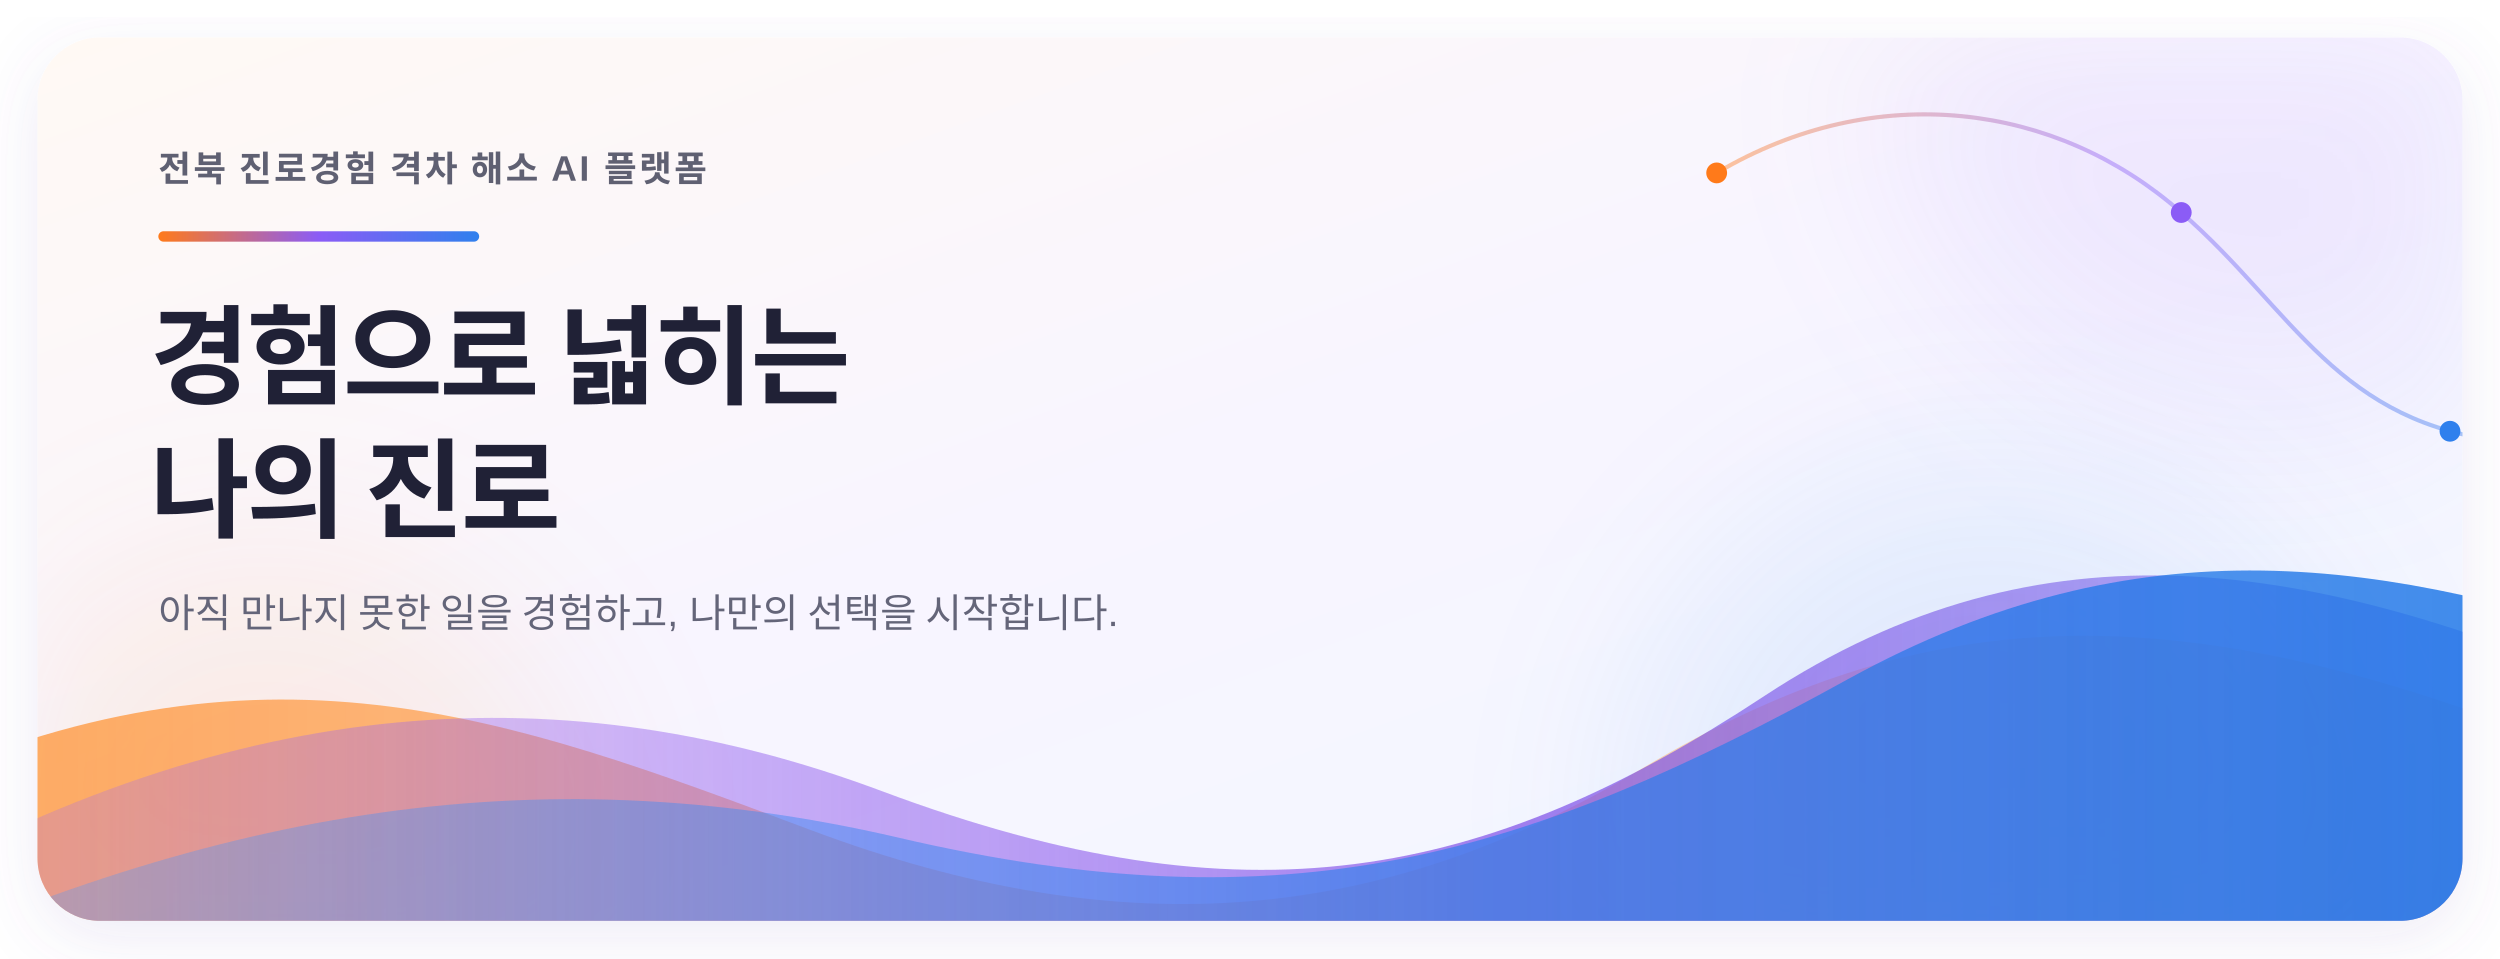
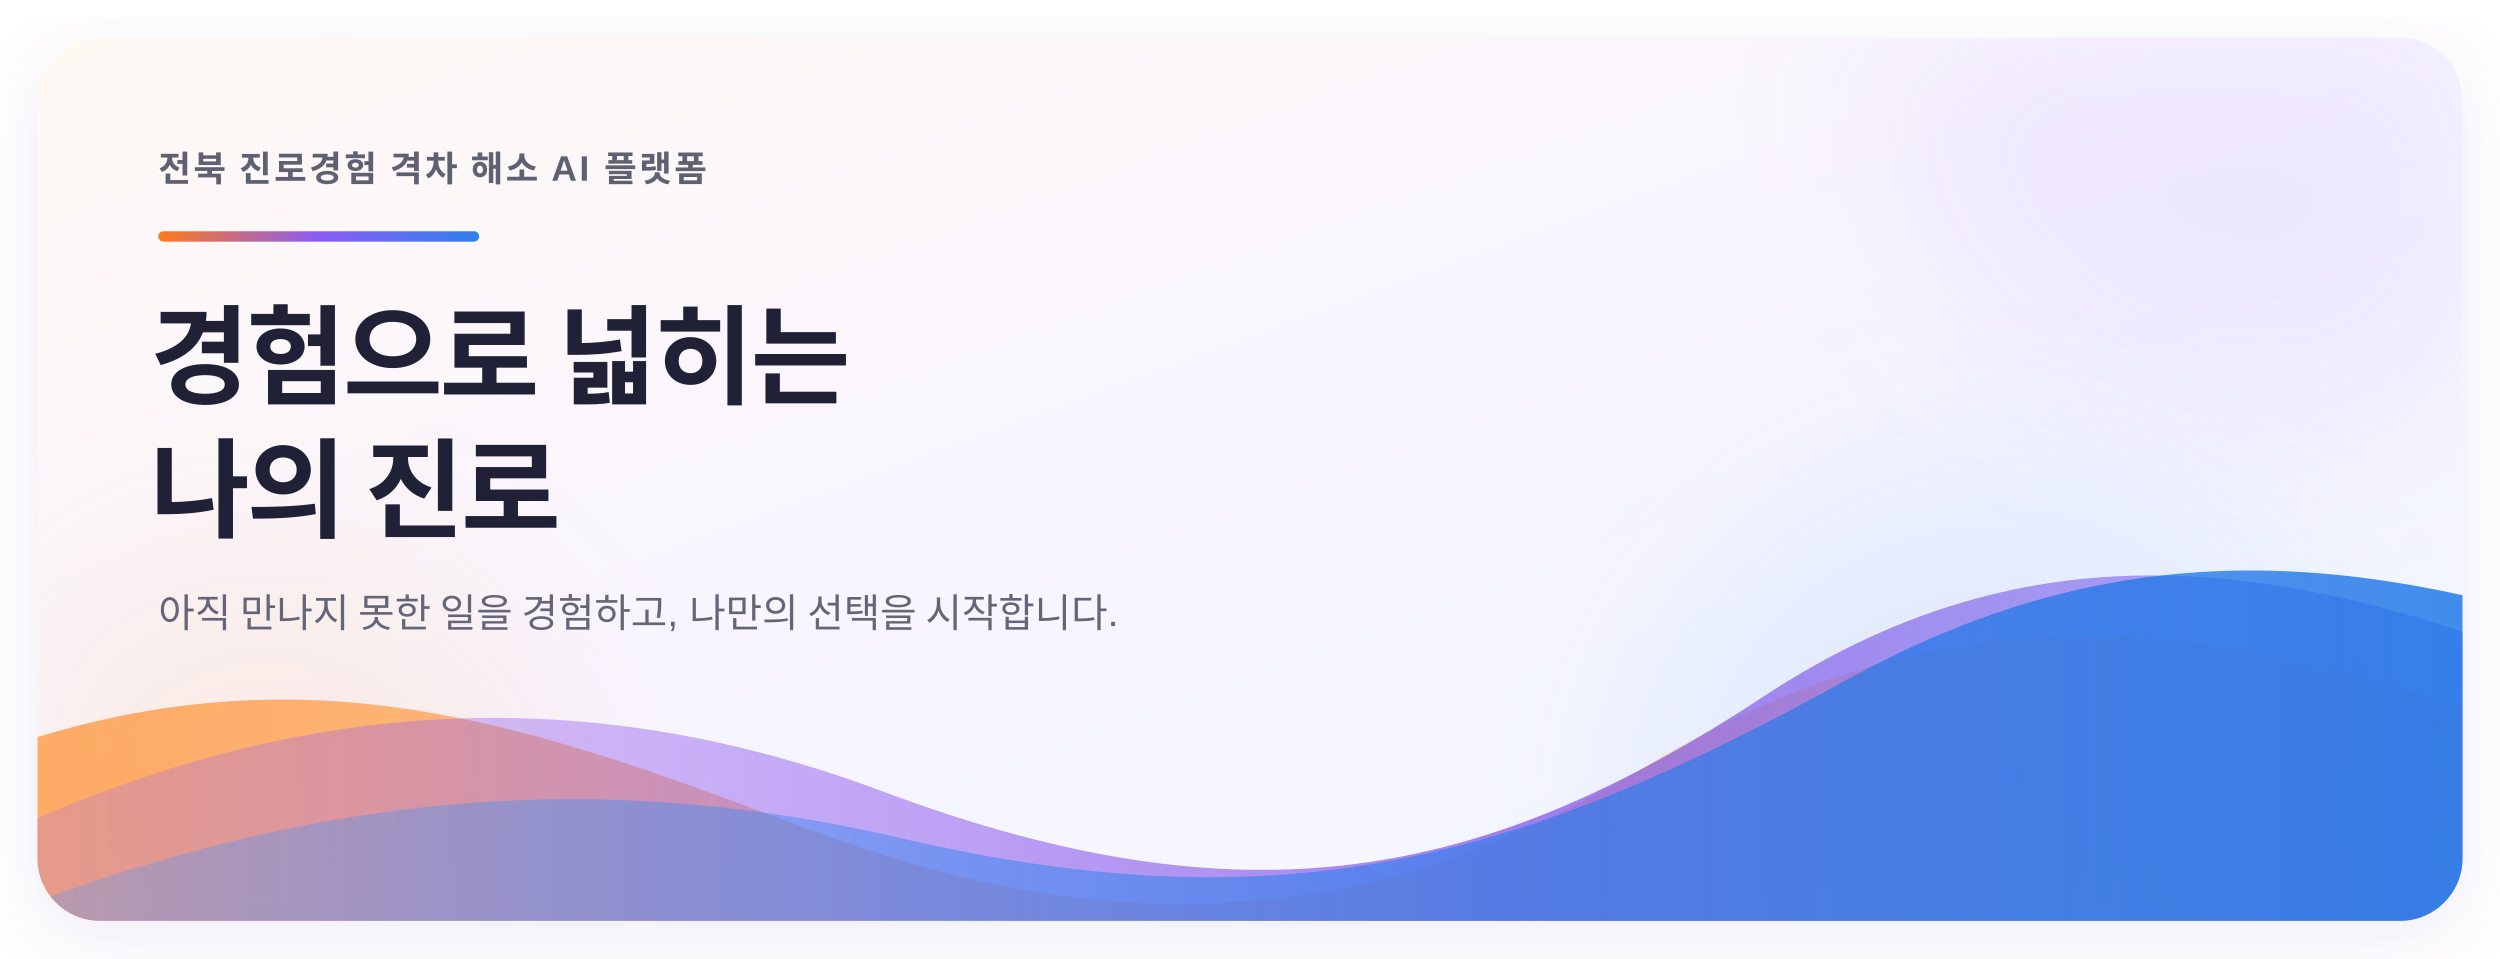
<svg xmlns="http://www.w3.org/2000/svg" width="1200" height="460" viewBox="0 0 1200 460" role="img" aria-labelledby="title desc">
  <defs>
    <linearGradient id="background" x1="0" y1="0" x2="1" y2="1">
      <stop offset="0" stop-color="#FFF9F4" />
      <stop offset="0.48" stop-color="#F8F5FF" />
      <stop offset="1" stop-color="#F1F7FF" />
    </linearGradient>
    <linearGradient id="line" x1="0" y1="0" x2="1" y2="0">
      <stop offset="0" stop-color="#FF7A1A" />
      <stop offset="0.5" stop-color="#8B5CF6" />
      <stop offset="1" stop-color="#2F80ED" />
    </linearGradient>
    <linearGradient id="orangeWave" x1="0" y1="0" x2="1" y2="0">
      <stop offset="0" stop-color="#FF8A24" stop-opacity="0.92" />
      <stop offset="1" stop-color="#FFB264" stop-opacity="0.36" />
    </linearGradient>
    <linearGradient id="purpleWave" x1="0" y1="0" x2="1" y2="0">
      <stop offset="0" stop-color="#A56AF4" stop-opacity="0.25" />
      <stop offset="0.6" stop-color="#8154E8" stop-opacity="0.9" />
      <stop offset="1" stop-color="#6F63E7" stop-opacity="0.55" />
    </linearGradient>
    <linearGradient id="blueWave" x1="0" y1="0" x2="1" y2="0">
      <stop offset="0" stop-color="#559BFA" stop-opacity="0.28" />
      <stop offset="0.58" stop-color="#347FE9" stop-opacity="0.78" />
      <stop offset="1" stop-color="#1472E6" stop-opacity="0.96" />
    </linearGradient>
    <filter id="blur" x="-40%" y="-40%" width="180%" height="180%">
      <feGaussianBlur stdDeviation="44" />
    </filter>
    <filter id="shadow" x="-20%" y="-20%" width="140%" height="140%">
      <feDropShadow dx="0" dy="8" stdDeviation="16" flood-color="#6C63B5" flood-opacity="0.12" />
    </filter>
    <clipPath id="cardClip">
      <rect x="18" y="18" width="1164" height="424" rx="30" />
    </clipPath>
  </defs>
  <rect x="18" y="18" width="1164" height="424" rx="30" fill="url(#background)" filter="url(#shadow)" />
  <g clip-path="url(#cardClip)">
    <circle cx="1088" cy="24" r="178" fill="#8B5CF6" opacity="0.09" filter="url(#blur)" />
    <circle cx="956" cy="396" r="172" fill="#2F80ED" opacity="0.10" filter="url(#blur)" />
    <circle cx="128" cy="416" r="150" fill="#FF8A24" opacity="0.10" filter="url(#blur)" />
    <path d="M-50 380 C125 299 244 344 388 398 C542 456 665 442 788 369 C924 288 1047 281 1250 366 L1250 500 L-50 500 Z" fill="url(#orangeWave)" opacity="0.78" />
    <path d="M-60 432 C116 331 272 323 424 380 C598 445 712 423 847 334 C981 246 1110 269 1260 333 L1260 500 L-60 500 Z" fill="url(#purpleWave)" opacity="0.82" />
    <path d="M-80 474 C97 390 254 361 431 402 C619 446 733 411 887 326 C1027 249 1146 268 1280 314 L1280 500 L-80 500 Z" fill="url(#blueWave)" opacity="0.88" />
-     <path d="M824 83 C900 38 987 49 1047 102 C1101 149 1122 204 1204 212" fill="none" stroke="url(#line)" stroke-width="2" stroke-linecap="round" opacity="0.42" />
-     <circle cx="824" cy="83" r="5" fill="#FF7A1A" />
-     <circle cx="1047" cy="102" r="5" fill="#8B5CF6" />
-     <circle cx="1176" cy="207" r="5" fill="#2F80ED" />
  </g>
  <g font-family="Pretendard, 'Noto Sans KR', 'Malgun Gothic', Arial, sans-serif">
    <text x="76" y="87" fill="#5F6072" font-size="17" font-weight="600" letter-spacing="1.2">전북 진로경험 격차 해소 AI 플랫폼</text>
    <rect x="76" y="111" width="154" height="5" rx="2.5" fill="url(#line)" />
    <text x="72" y="190" fill="#202136" font-size="52" font-weight="800" letter-spacing="-1.5">경험으로 넓히는</text>
    <text x="72" y="254" fill="#202136" font-size="52" font-weight="800" letter-spacing="-1.5">나의 진로</text>
    <text x="76" y="301" fill="#646579" font-size="19">아직 만나지 못한 일을 경험하고, 나만의 선택을 시작합니다.</text>
  </g>
</svg>
